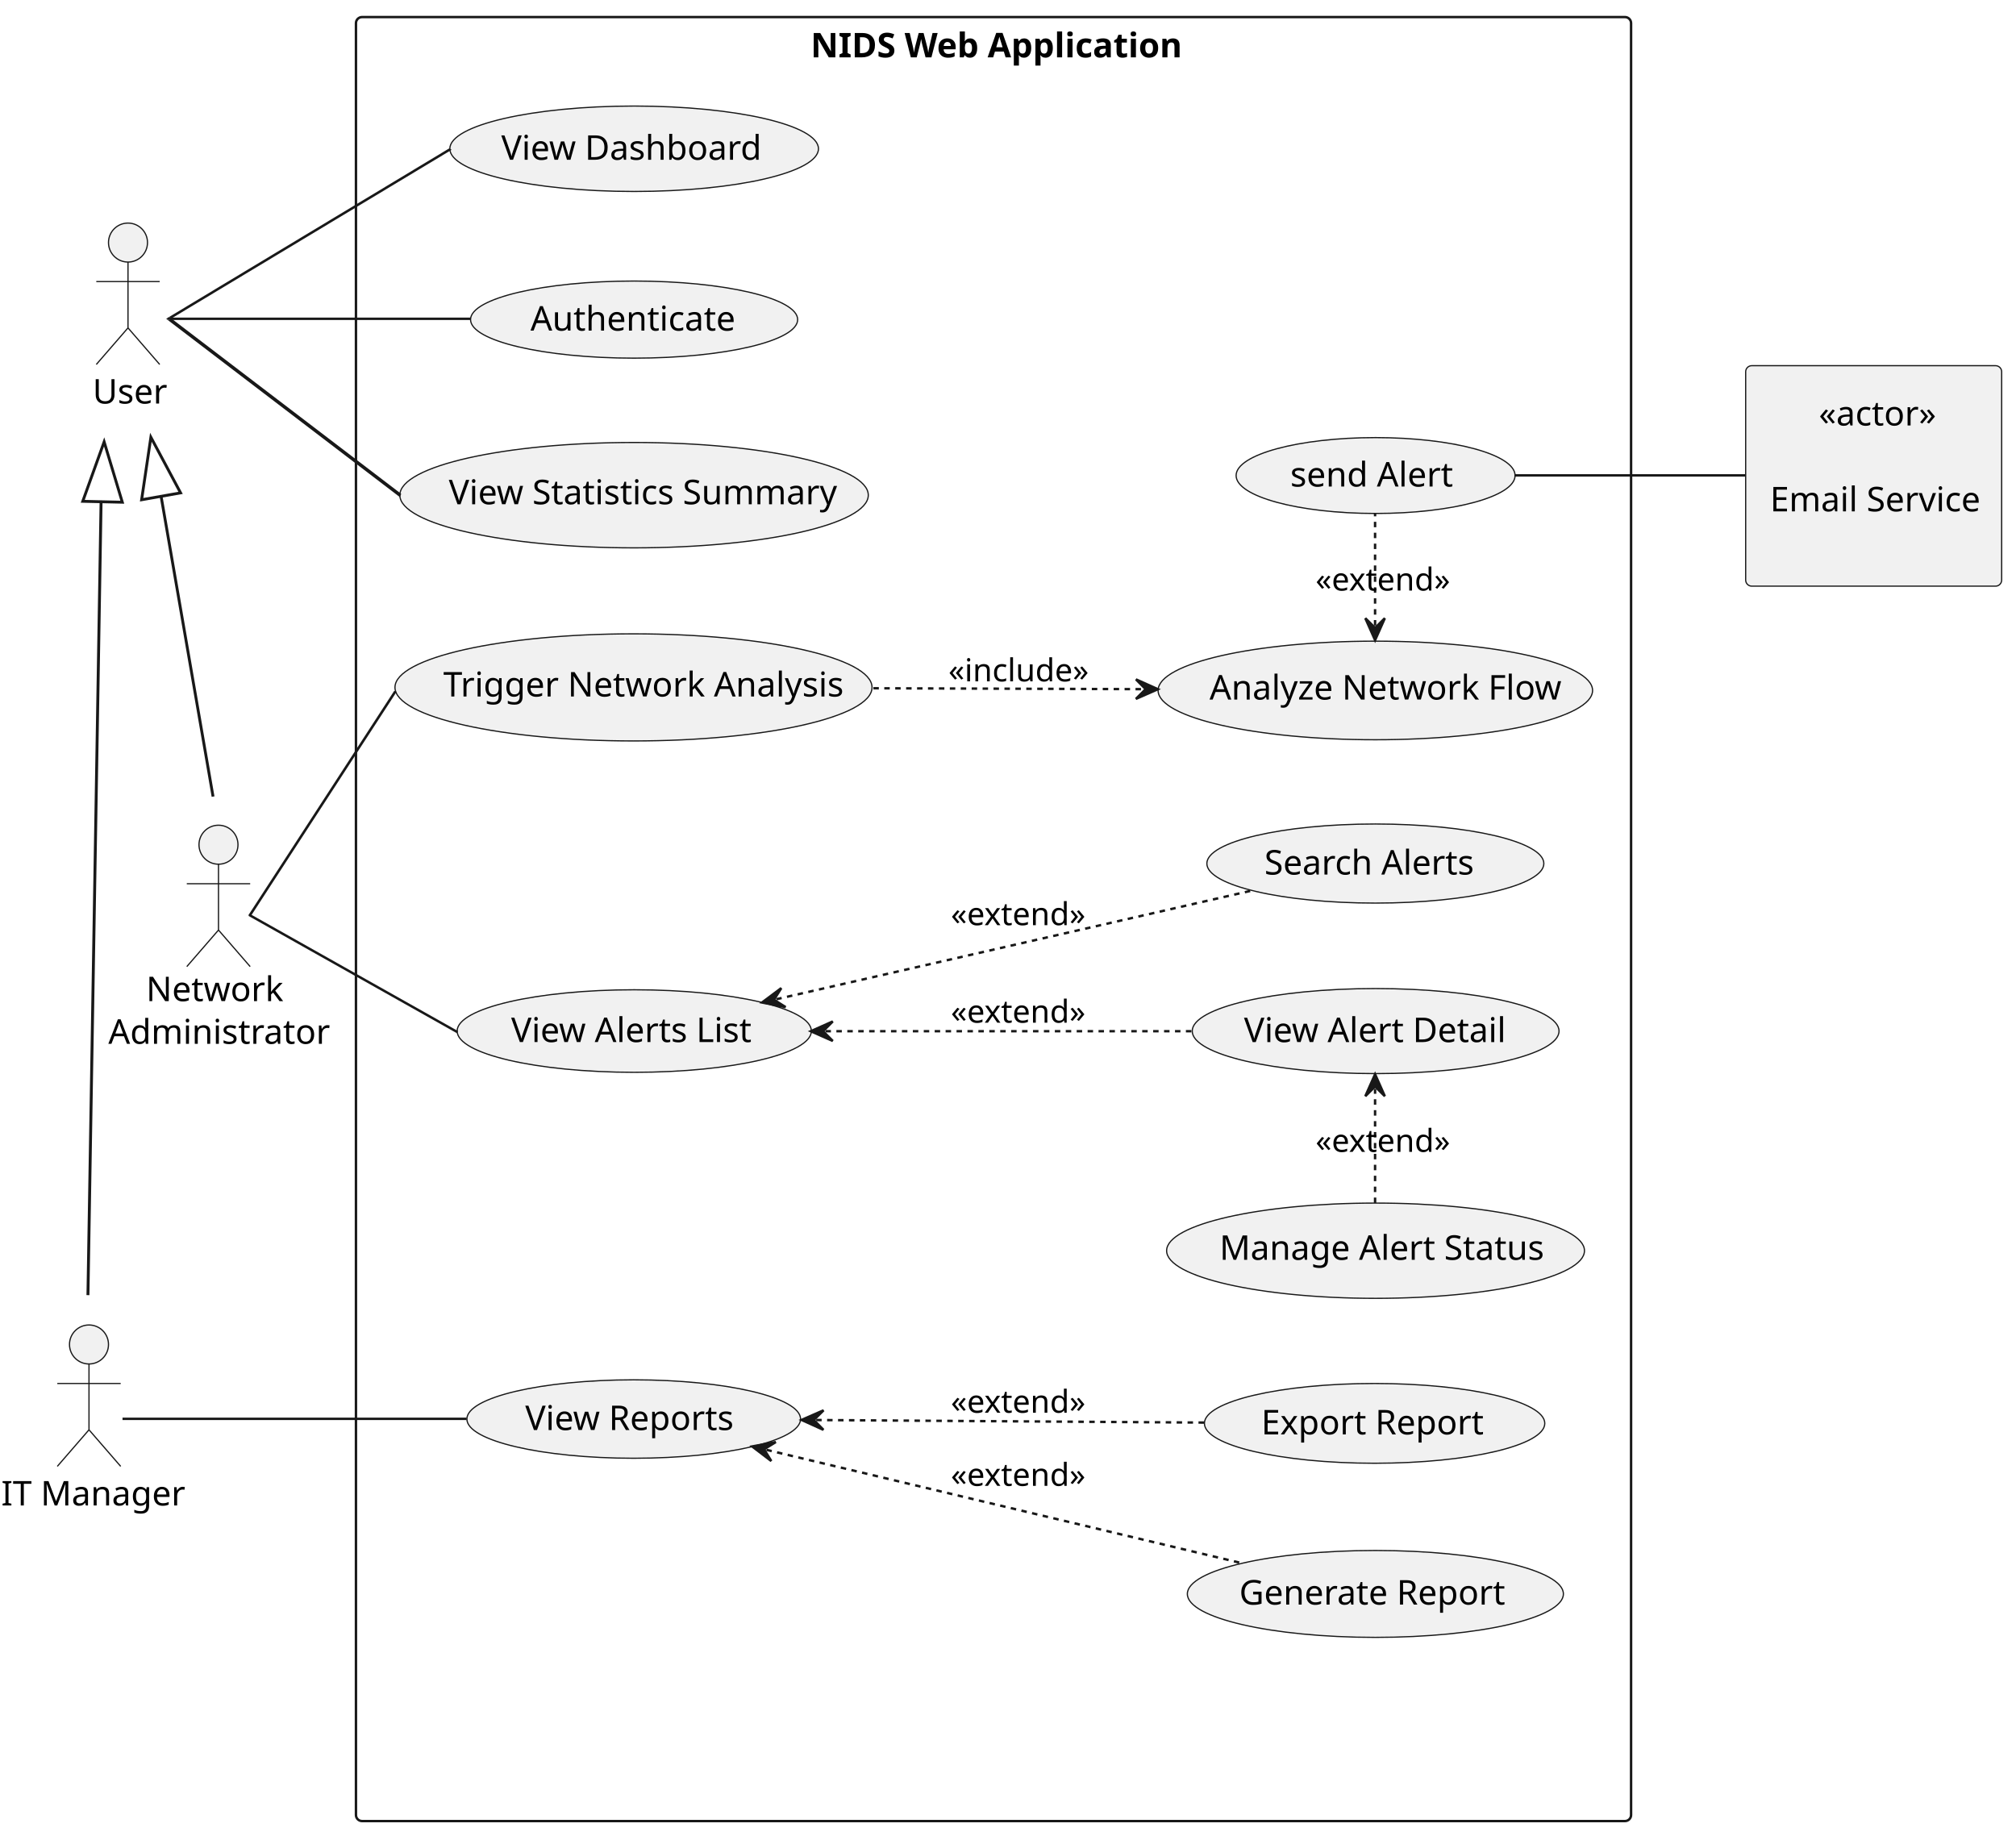
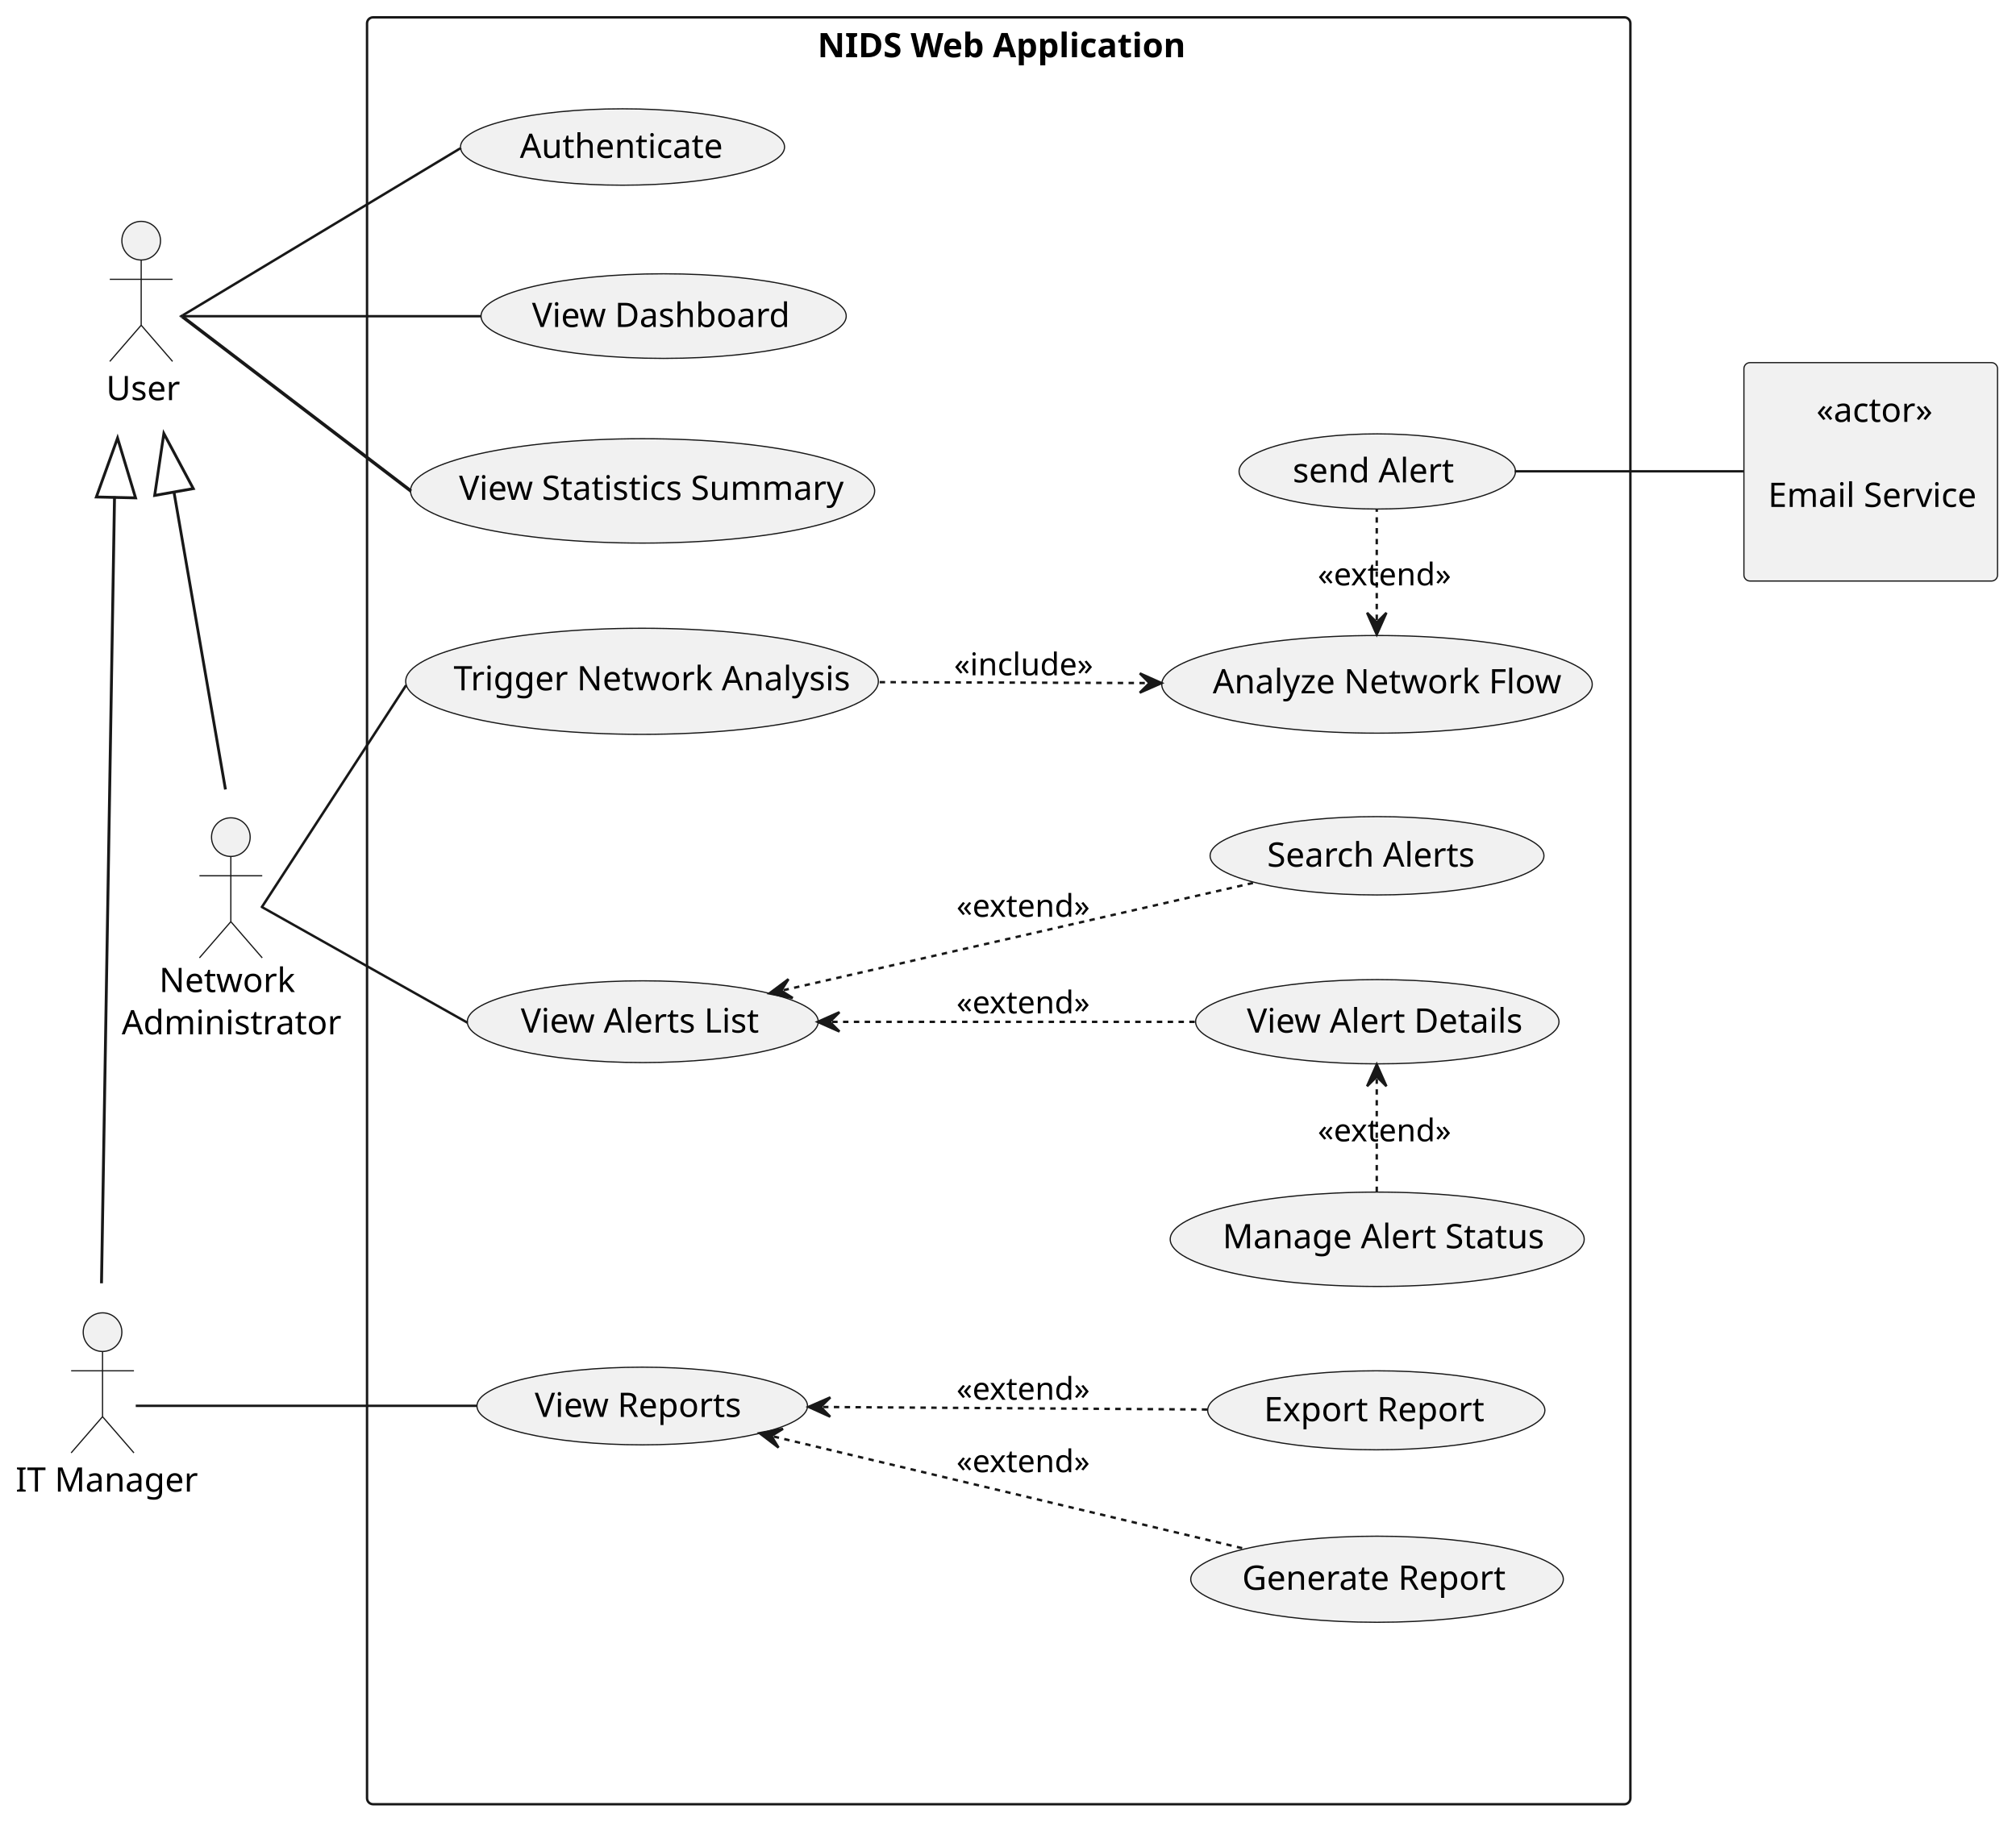
- <svg xmlns="http://www.w3.org/2000/svg" contentStyleType="text/css" height="2353.125px" preserveAspectRatio="none" style="width:2584px;height:2353px;background:#FFFFFF;" version="1.1" viewBox="0 0 2584 2353" width="2584.375px" zoomAndPan="magnify" id="svg33">
+ <svg xmlns="http://www.w3.org/2000/svg" contentStyleType="text/css" height="2985.117" preserveAspectRatio="none" version="1.1" viewBox="0 0 3302.432 2984.958" width="3302.911" zoomAndPan="magnify" id="svg33">
  <defs id="defs1" />
-   <g id="g33">
-     <g id="cluster_NIDS Web Application">
-       <rect fill="none" height="2312.5" rx="7.812" ry="7.812" style="stroke:#181818;stroke-width:3.125;" width="1634.375" x="456.25" y="21.875" id="rect1" />
-       <text fill="#000000" font-family="sans-serif" font-size="43.75" font-weight="bold" lengthAdjust="spacing" textLength="468.75" x="1039.062" y="73.541" id="text1">NIDS Web Application</text>
+   <g id="g33" transform="translate(365.7648,314.3542)">
+     <g id="cluster_NIDS Web Application" transform="matrix(1.266231,0,0,1.266231,-342.2271,-313.6535)">
+       <rect fill="none" height="2312.5" rx="7.812" ry="7.812" style="stroke:#181818;stroke-width:3.125" width="1634.375" x="456.25" y="21.875" id="rect1" />
+       <text fill="#000000" font-family="sans-serif" font-size="43.75px" font-weight="bold" lengthAdjust="spacing" textLength="468.75" x="1039.062" y="73.541" id="text1">NIDS Web Application</text>
    </g>
-     <g id="elem_UC_NET">
-       <ellipse cx="811.991" cy="881.148" fill="#F1F1F1" rx="305.741" ry="68.648" style="stroke:#181818;stroke-width:1.562;" id="ellipse1" />
-       <text fill="#000000" font-family="sans-serif" font-size="43.75" lengthAdjust="spacing" textLength="487.5" x="568.241" y="892.8" id="text2">Trigger Network Analysis</text>
+     <g id="elem_UC_NET" transform="matrix(1.266231,0,0,1.266231,-342.2271,-313.6535)">
+       <ellipse cx="811.991" cy="881.148" fill="#f1f1f1" rx="305.741" ry="68.648" style="stroke:#181818;stroke-width:1.562" id="ellipse1" />
+       <text fill="#000000" font-family="sans-serif" font-size="43.75px" lengthAdjust="spacing" textLength="487.5" x="568.241" y="892.8" id="text2">Trigger Network Analysis</text>
    </g>
-     <g id="elem_UC_NET_FLOW">
-       <ellipse cx="1762.828" cy="885.066" fill="#F1F1F1" rx="278.453" ry="63.191" style="stroke:#181818;stroke-width:1.562;" id="ellipse2" />
-       <text fill="#000000" font-family="sans-serif" font-size="43.75" lengthAdjust="spacing" textLength="425" x="1550.328" y="896.717" id="text3">Analyze Network Flow</text>
+     <g id="elem_UC_NET_FLOW" transform="matrix(1.266231,0,0,1.266231,-342.2271,-313.6535)">
+       <ellipse cx="1762.828" cy="885.066" fill="#f1f1f1" rx="278.453" ry="63.191" style="stroke:#181818;stroke-width:1.562" id="ellipse2" />
+       <text fill="#000000" font-family="sans-serif" font-size="43.75px" lengthAdjust="spacing" textLength="425" x="1550.328" y="896.717" id="text3">Analyze Network Flow</text>
    </g>
-     <g id="elem_UC_ALERT">
-       <ellipse cx="1763.166" cy="609.567" fill="#F1F1F1" rx="178.791" ry="48.629" style="stroke:#181818;stroke-width:1.562;" id="ellipse3" />
-       <text fill="#000000" font-family="sans-serif" font-size="43.75" lengthAdjust="spacing" textLength="200" x="1653.791" y="623.681" id="text4">send Alert</text>
+     <g id="elem_UC_ALERT" transform="matrix(1.266231,0,0,1.266231,-342.2271,-313.6535)">
+       <ellipse cx="1763.166" cy="609.567" fill="#f1f1f1" rx="178.791" ry="48.629" style="stroke:#181818;stroke-width:1.562" id="ellipse3" />
+       <text fill="#000000" font-family="sans-serif" font-size="43.75px" lengthAdjust="spacing" textLength="200" x="1653.791" y="623.681" id="text4">send Alert</text>
    </g>
-     <g id="elem_UC_AUTH" transform="translate(0,3.999788)">
+     <g id="elem_UC_AUTH" transform="matrix(1.266231,0,0,1.266231,-375.1443,-587.1446)">
      <ellipse cx="812.763" cy="405.678" fill="#f1f1f1" rx="209.638" ry="49.428" style="stroke:#181818;stroke-width:1.562" id="ellipse4" />
      <text fill="#000000" font-family="sans-serif" font-size="43.75px" lengthAdjust="spacing" textLength="246.875" x="679.951" y="419.792" id="text5">Authenticate</text>
    </g>
-     <g id="elem_UC_VIEW_DASH">
-       <ellipse cx="812.813" cy="190.688" fill="#F1F1F1" rx="236.25" ry="54.75" style="stroke:#181818;stroke-width:1.562;" id="ellipse5" />
-       <text fill="#000000" font-family="sans-serif" font-size="43.75" lengthAdjust="spacing" textLength="321.875" x="642.5" y="204.802" id="text6">View Dashboard</text>
+     <g id="elem_UC_VIEW_STATS" transform="matrix(1.266231,0,0,1.266231,-342.2271,-313.6535)">
+       <ellipse cx="812.719" cy="634.731" fill="#f1f1f1" rx="300.219" ry="67.544" style="stroke:#181818;stroke-width:1.562" id="ellipse6" />
+       <text fill="#000000" font-family="sans-serif" font-size="43.75px" lengthAdjust="spacing" textLength="475" x="575.219" y="646.383" id="text7">View Statistics Summary</text>
    </g>
-     <g id="elem_UC_VIEW_STATS">
-       <ellipse cx="812.719" cy="634.731" fill="#F1F1F1" rx="300.219" ry="67.544" style="stroke:#181818;stroke-width:1.562;" id="ellipse6" />
-       <text fill="#000000" font-family="sans-serif" font-size="43.75" lengthAdjust="spacing" textLength="475" x="575.219" y="646.383" id="text7">View Statistics Summary</text>
+     <g id="elem_UC_ALERT_LIST" transform="matrix(1.266231,0,0,1.266231,-342.2271,-313.6535)">
+       <ellipse cx="812.961" cy="1321.655" fill="#f1f1f1" rx="227.024" ry="52.905" style="stroke:#181818;stroke-width:1.562" id="ellipse7" />
+       <text fill="#000000" font-family="sans-serif" font-size="43.75px" lengthAdjust="spacing" textLength="296.875" x="655.149" y="1335.769" id="text8">View Alerts List</text>
    </g>
-     <g id="elem_UC_ALERT_LIST">
-       <ellipse cx="812.961" cy="1321.655" fill="#F1F1F1" rx="227.024" ry="52.905" style="stroke:#181818;stroke-width:1.562;" id="ellipse7" />
-       <text fill="#000000" font-family="sans-serif" font-size="43.75" lengthAdjust="spacing" textLength="296.875" x="655.149" y="1335.769" id="text8">View Alerts List</text>
+     <g id="elem_UC_ALERT_DETAIL" transform="matrix(1.266231,0,0,1.266231,-342.2271,-313.6535)">
+       <ellipse cx="1763.205" cy="1321.704" fill="#f1f1f1" rx="235.08" ry="54.516" style="stroke:#181818;stroke-width:1.562" id="ellipse8" />
+       <text fill="#000000" font-family="sans-serif" font-size="43.75px" lengthAdjust="spacing" textLength="318.75" x="1594.455" y="1335.818" id="text9">View Alert Details</text>
    </g>
-     <g id="elem_UC_ALERT_DETAIL">
-       <ellipse cx="1763.205" cy="1321.704" fill="#F1F1F1" rx="235.08" ry="54.516" style="stroke:#181818;stroke-width:1.562;" id="ellipse8" />
-       <text fill="#000000" font-family="sans-serif" font-size="43.75" lengthAdjust="spacing" textLength="318.75" x="1594.455" y="1335.818" id="text9">View Alert Detail</text>
+     <g id="elem_UC_ALERT_SEARCH" transform="matrix(1.266231,0,0,1.266231,-342.2271,-313.6535)">
+       <ellipse cx="1762.85" cy="1106.945" fill="#f1f1f1" rx="215.975" ry="50.695" style="stroke:#181818;stroke-width:1.562" id="ellipse9" />
+       <text fill="#000000" font-family="sans-serif" font-size="43.75px" lengthAdjust="spacing" textLength="265.625" x="1620.662" y="1121.059" id="text10">Search Alerts</text>
    </g>
-     <g id="elem_UC_ALERT_SEARCH">
-       <ellipse cx="1762.85" cy="1106.945" fill="#F1F1F1" rx="215.975" ry="50.695" style="stroke:#181818;stroke-width:1.562;" id="ellipse9" />
-       <text fill="#000000" font-family="sans-serif" font-size="43.75" lengthAdjust="spacing" textLength="265.625" x="1620.662" y="1121.059" id="text10">Search Alerts</text>
+     <g id="elem_UC_ALERT_STATUS" transform="matrix(1.266231,0,0,1.266231,-342.2271,-313.6535)">
+       <ellipse cx="1763.102" cy="1603.245" fill="#f1f1f1" rx="267.789" ry="61.058" style="stroke:#181818;stroke-width:1.562" id="ellipse10" />
+       <text fill="#000000" font-family="sans-serif" font-size="43.75px" lengthAdjust="spacing" textLength="400" x="1563.102" y="1614.897" id="text11">Manage Alert Status</text>
    </g>
-     <g id="elem_UC_ALERT_STATUS">
-       <ellipse cx="1763.102" cy="1603.245" fill="#F1F1F1" rx="267.789" ry="61.058" style="stroke:#181818;stroke-width:1.562;" id="ellipse10" />
-       <text fill="#000000" font-family="sans-serif" font-size="43.75" lengthAdjust="spacing" textLength="400" x="1563.102" y="1614.897" id="text11">Manage Alert Status</text>
+     <g id="elem_UC_VIEW_REPORTS" transform="matrix(1.266231,0,0,1.266231,-342.2271,-313.6535)">
+       <ellipse cx="812.274" cy="1819.017" fill="#f1f1f1" rx="213.837" ry="50.267" style="stroke:#181818;stroke-width:1.562" id="ellipse11" />
+       <text fill="#000000" font-family="sans-serif" font-size="43.75px" lengthAdjust="spacing" textLength="259.375" x="673.211" y="1833.132" id="text12">View Reports</text>
    </g>
-     <g id="elem_UC_VIEW_REPORTS">
-       <ellipse cx="812.274" cy="1819.017" fill="#F1F1F1" rx="213.837" ry="50.267" style="stroke:#181818;stroke-width:1.562;" id="ellipse11" />
-       <text fill="#000000" font-family="sans-serif" font-size="43.75" lengthAdjust="spacing" textLength="259.375" x="673.212" y="1833.132" id="text12">View Reports</text>
+     <g id="elem_UC_EXPORT_REPORT" transform="matrix(1.266231,0,0,1.266231,-342.2271,-313.6535)">
+       <ellipse cx="1761.888" cy="1824.565" fill="#f1f1f1" rx="218.138" ry="51.127" style="stroke:#181818;stroke-width:1.562" id="ellipse12" />
+       <text fill="#000000" font-family="sans-serif" font-size="43.75px" lengthAdjust="spacing" textLength="271.875" x="1616.575" y="1838.679" id="text13">Export Report</text>
    </g>
-     <g id="elem_UC_EXPORT_REPORT">
-       <ellipse cx="1761.888" cy="1824.565" fill="#F1F1F1" rx="218.138" ry="51.127" style="stroke:#181818;stroke-width:1.562;" id="ellipse12" />
-       <text fill="#000000" font-family="sans-serif" font-size="43.75" lengthAdjust="spacing" textLength="271.875" x="1616.575" y="1838.679" id="text13">Export Report</text>
+     <g id="elem_UC_GEN_REPORT" transform="matrix(1.266231,0,0,1.266231,-342.2271,-313.6535)">
+       <ellipse cx="1762.876" cy="2043.2" fill="#f1f1f1" rx="241.001" ry="55.7" style="stroke:#181818;stroke-width:1.562" id="ellipse13" />
+       <text fill="#000000" font-family="sans-serif" font-size="43.75px" lengthAdjust="spacing" textLength="334.375" x="1588.37" y="2056.83" id="text14">Generate Report</text>
    </g>
-     <g id="elem_UC_GEN_REPORT">
-       <ellipse cx="1762.876" cy="2043.2" fill="#F1F1F1" rx="241.001" ry="55.7" style="stroke:#181818;stroke-width:1.562;" id="ellipse13" />
-       <text fill="#000000" font-family="sans-serif" font-size="43.75" lengthAdjust="spacing" textLength="334.375" x="1588.37" y="2056.83" id="text14">Generate Report</text>
+     <g id="elem_User" transform="matrix(1.266231,0,0,1.266231,-342.2271,-313.6535)">
+       <circle cx="164.062" cy="310.938" fill="#f1f1f1" style="stroke:#181818;stroke-width:1.562" id="ellipse19" r="25" />
+       <path d="m 164.062,335.938 v 84.375 m -40.625,-59.375 h 81.25 m -40.625,59.375 -40.625,46.875 m 40.625,-46.875 40.625,46.875" fill="none" style="stroke:#181818;stroke-width:1.562" id="path19" />
+       <text fill="#000000" font-family="sans-serif" font-size="43.75px" lengthAdjust="spacing" textLength="90.625" x="118.75" y="517.291" id="text20">User</text>
    </g>
-     <g id="elem_User">
-       <ellipse cx="164.062" cy="310.938" fill="#F1F1F1" style="stroke:#181818;stroke-width:1.562;" id="ellipse19" ry="25" rx="25" />
-       <path d="M164.062,335.938 L164.062,420.312 M123.438,360.938 L204.688,360.938 M164.062,420.312 L123.438,467.188 M164.062,420.312 L204.688,467.188 " fill="none" style="stroke:#181818;stroke-width:1.562;" id="path19" />
-       <text fill="#000000" font-family="sans-serif" font-size="43.75" lengthAdjust="spacing" textLength="90.625" x="118.75" y="517.291" id="text20">User</text>
-     </g>
-     <g id="elem_Admin" transform="translate(115.9832)">
+     <g id="elem_Admin" transform="matrix(1.266231,0,0,1.266231,-195.3656,-313.6535)">
      <circle cx="164.062" cy="1082.812" fill="#f1f1f1" style="stroke:#181818;stroke-width:1.562" id="ellipse20" r="25" />
      <path d="m 164.062,1107.812 v 84.375 m -40.625,-59.375 h 81.25 m -40.625,59.375 -40.625,46.875 m 40.625,-46.875 40.625,46.875" fill="none" style="stroke:#181818;stroke-width:1.562" id="path20" />
    </g>
-     <g id="elem_ITMgr" transform="translate(-49.99275)">
+     <g id="elem_ITMgr" transform="matrix(1.266231,0,0,1.266231,-405.5295,-313.6535)">
      <circle cx="164.062" cy="1723.438" fill="#f1f1f1" style="stroke:#181818;stroke-width:1.562" id="ellipse21" r="25" />
      <path d="m 164.062,1748.438 v 84.375 m -40.625,-59.375 h 81.25 m -40.625,59.375 -40.625,46.875 m 40.625,-46.875 40.625,46.875" fill="none" style="stroke:#181818;stroke-width:1.562" id="path21" />
      <text fill="#000000" font-family="sans-serif" font-size="43.75px" lengthAdjust="spacing" textLength="225" x="51.562" y="1929.791" id="text22">IT Manager</text>
    </g>
-     <g id="elem_DE">
-       <rect fill="#F1F1F1" height="282.617" rx="7.812" ry="7.812" style="stroke:#181818;stroke-width:1.562;" width="328.125" x="2237.5" y="468.75" id="rect22" />
-       <text fill="#000000" font-family="sans-serif" font-size="43.75" lengthAdjust="spacing" textLength="150" x="2331.25" y="545.416" id="text23">«actor»</text>
-       <text fill="#000000" font-family="sans-serif" font-size="43.75" lengthAdjust="spacing" textLength="12.5" x="2268.75" y="600.446" id="text24"> </text>
-       <text fill="#000000" font-family="sans-serif" font-size="43.75" lengthAdjust="spacing" textLength="265.625" x="2268.75" y="655.475" id="text25">Email Service</text>
-       <text fill="#000000" font-family="sans-serif" font-size="43.75" lengthAdjust="spacing" textLength="12.5" x="2268.75" y="710.504" id="text26"> </text>
+     <g id="elem_DE" transform="matrix(1.266231,0,0,1.266231,-342.2271,-313.6535)">
+       <rect fill="#f1f1f1" height="282.617" rx="7.812" ry="7.812" style="stroke:#181818;stroke-width:1.562" width="328.125" x="2237.5" y="468.75" id="rect22" />
+       <text fill="#000000" font-family="sans-serif" font-size="43.75px" lengthAdjust="spacing" textLength="150" x="2331.25" y="545.416" id="text23">«actor»</text>
+       <text fill="#000000" font-family="sans-serif" font-size="43.75px" lengthAdjust="spacing" textLength="12.5" x="2268.75" y="600.446" id="text24"> </text>
+       <text fill="#000000" font-family="sans-serif" font-size="43.75px" lengthAdjust="spacing" textLength="265.625" x="2268.75" y="655.475" id="text25">Email Service</text>
+       <text fill="#000000" font-family="sans-serif" font-size="43.75px" lengthAdjust="spacing" textLength="12.5" x="2268.75" y="710.504" id="text26"> </text>
    </g>
-     <g id="link_ITMgr_UC_VIEW_REPORTS" transform="matrix(1.376274,0,0,1,-225.0237,0)" style="stroke-width:3.125;stroke-dasharray:none">
+     <g id="link_ITMgr_UC_VIEW_REPORTS" transform="matrix(1.742681,0,0,1.266231,-627.1591,-313.6535)" style="stroke-width:3.125;stroke-dasharray:none">
      <path d="m 277.594,1818.75 c 87.844,0 213.406,0 320.438,0" fill="none" id="ITMgr-UC_VIEW_REPORTS" style="stroke:#181818;stroke-width:3.125;stroke-dasharray:none" />
    </g>
-     <g id="link_ITMgr_UC_VIEW_REPORTS-4" transform="matrix(0.8334086,0.4691615,-0.3347153,0.6166163,696.6356,-79.01936)" style="stroke-width:4.475;stroke-dasharray:none">
+     <g id="link_ITMgr_UC_VIEW_REPORTS-4" transform="matrix(1.055288,0.5940668,-0.4238269,0.7807787,539.8746,-413.7103)" style="stroke-width:4.475;stroke-dasharray:none">
      <path d="m 277.594,1818.75 c 87.844,0 213.406,0 320.438,0" fill="none" id="ITMgr-UC_VIEW_REPORTS-8" style="stroke:#181818;stroke-width:4.475;stroke-dasharray:none" />
    </g>
-     <g id="link_ITMgr_UC_VIEW_REPORTS-4-4" transform="matrix(0.5831279,-0.8971745,0.7664017,0.360325,-1235.818,767.4023)" style="stroke-width:3.869;stroke-dasharray:none">
+     <g id="link_ITMgr_UC_VIEW_REPORTS-4-4" transform="matrix(0.7383746,-1.13603,0.9704417,0.4562548,-1907.058,658.0551)" style="stroke-width:3.869;stroke-dasharray:none">
      <path d="m 277.594,1818.75 c 87.844,0 213.406,0 320.438,0" fill="none" id="ITMgr-UC_VIEW_REPORTS-8-5" style="stroke:#181818;stroke-width:3.869;stroke-dasharray:none" />
    </g>
-     <g id="link_UC_ALERT_DE">
-       <path d="M1941.062,609.375 C2033.594,609.375 2146.375,609.375 2236.781,609.375 " fill="none" id="UC_ALERT-DE" style="stroke:#181818;stroke-width:3.125;" />
+     <g id="link_UC_ALERT_DE" transform="matrix(1.266231,0,0,1.266231,-342.2271,-313.6535)">
+       <path d="m 1941.062,609.375 c 92.531,0 205.312,0 295.719,0" fill="none" id="UC_ALERT-DE" style="stroke:#181818;stroke-width:3.125" />
    </g>
-     <g id="link_UC_NET_UC_NET_FLOW">
-       <path d="M1119.438,882.25 C1236.625,882.656 1351,883.032 1465.344,883.407 " fill="none" id="UC_NET-to-UC_NET_FLOW" style="stroke:#181818;stroke-width:3.125;stroke-dasharray:7.0,7.0;" />
-       <polygon fill="#181818" points="1484.094,883.469,1456.01,870.877,1468.469,883.418,1455.928,895.876,1484.094,883.469" style="stroke:#181818;stroke-width:3.125;" id="polygon26" />
-       <text fill="#000000" font-family="sans-serif" font-size="40.625" lengthAdjust="spacing" textLength="171.875" x="1215.625" y="873.422" id="text27">«include»</text>
+     <g id="link_UC_NET_UC_NET_FLOW" transform="matrix(1.266231,0,0,1.266231,-342.2271,-313.6535)">
+       <path d="m 1119.438,882.25 c 117.188,0.406 231.563,0.782 345.906,1.157" fill="none" id="UC_NET-to-UC_NET_FLOW" style="stroke:#181818;stroke-width:3.125;stroke-dasharray:7, 7" />
+       <polygon fill="#181818" points="1484.094,883.469 1456.01,870.877 1468.469,883.418 1455.928,895.876 " style="stroke:#181818;stroke-width:3.125" id="polygon26" />
+       <text fill="#000000" font-family="sans-serif" font-size="40.625px" lengthAdjust="spacing" textLength="171.875" x="1215.625" y="873.422" id="text27">«include»</text>
    </g>
-     <g id="link_UC_NET_FLOW_UC_ALERT">
-       <path d="M1762.5,801.844 C1762.5,752.344 1762.5,703.5 1762.5,658.219 " fill="none" id="UC_NET_FLOW-backto-UC_ALERT" style="stroke:#181818;stroke-width:3.125;stroke-dasharray:7.0,7.0;" />
-       <polygon fill="#181818" points="1762.5,820.594,1775,792.469,1762.5,804.969,1750,792.469,1762.5,820.594" style="stroke:#181818;stroke-width:3.125;" id="polygon27" />
+     <g id="link_UC_NET_FLOW_UC_ALERT" transform="matrix(1.266231,0,0,1.266231,-342.2271,-313.6535)">
+       <path d="m 1762.5,801.844 c 0,-49.5 0,-98.344 0,-143.625" fill="none" id="UC_NET_FLOW-backto-UC_ALERT" style="stroke:#181818;stroke-width:3.125;stroke-dasharray:7, 7" />
+       <polygon fill="#181818" points="1762.5,820.594 1775,792.469 1762.5,804.969 1750,792.469 " style="stroke:#181818;stroke-width:3.125" id="polygon27" />
      <text fill="#000000" font-family="sans-serif" font-size="40.625px" lengthAdjust="spacing" textLength="165.625" x="1642.188" y="757.016" id="text28" transform="translate(43.99362)">«extend»</text>
    </g>
-     <g id="link_UC_ALERT_LIST_UC_ALERT_SEARCH">
-       <path d="M995.06,1280.885 C1171.435,1240.572 1433.75,1180.656 1606.688,1141.125 " fill="none" id="UC_ALERT_LIST-backto-UC_ALERT_SEARCH" style="stroke:#181818;stroke-width:3.125;stroke-dasharray:7.0,7.0;" />
-       <polygon fill="#181818" points="976.781,1285.062,1006.984,1290.982,992.013,1281.581,1001.414,1266.61,976.781,1285.062" style="stroke:#181818;stroke-width:3.125;" id="polygon28" />
-       <text fill="#000000" font-family="sans-serif" font-size="40.625" lengthAdjust="spacing" textLength="165.625" x="1218.75" y="1185.922" id="text29">«extend»</text>
+     <g id="link_UC_ALERT_LIST_UC_ALERT_SEARCH" transform="matrix(1.266231,0,0,1.266231,-342.2271,-313.6535)">
+       <path d="m 995.06,1280.885 c 176.375,-40.312 438.69,-100.228 611.628,-139.76" fill="none" id="UC_ALERT_LIST-backto-UC_ALERT_SEARCH" style="stroke:#181818;stroke-width:3.125;stroke-dasharray:7, 7" />
+       <polygon fill="#181818" points="976.781,1285.062 1006.984,1290.982 992.013,1281.581 1001.414,1266.61 " style="stroke:#181818;stroke-width:3.125" id="polygon28" />
+       <text fill="#000000" font-family="sans-serif" font-size="40.625px" lengthAdjust="spacing" textLength="165.625" x="1218.75" y="1185.922" id="text29">«extend»</text>
    </g>
-     <g id="link_UC_ALERT_LIST_UC_ALERT_DETAIL">
-       <path d="M1058.031,1321.875 C1205.188,1321.875 1378.656,1321.875 1527.469,1321.875 " fill="none" id="UC_ALERT_LIST-backto-UC_ALERT_DETAIL" style="stroke:#181818;stroke-width:3.125;stroke-dasharray:7.0,7.0;" />
-       <polygon fill="#181818" points="1039.281,1321.875,1067.406,1334.375,1054.906,1321.875,1067.406,1309.375,1039.281,1321.875" style="stroke:#181818;stroke-width:3.125;" id="polygon29" />
-       <text fill="#000000" font-family="sans-serif" font-size="40.625" lengthAdjust="spacing" textLength="165.625" x="1218.75" y="1310.922" id="text30">«extend»</text>
+     <g id="link_UC_ALERT_LIST_UC_ALERT_DETAIL" transform="matrix(1.266231,0,0,1.266231,-342.2271,-313.6535)">
+       <path d="m 1058.031,1321.875 c 147.156,0 320.625,0 469.438,0" fill="none" id="UC_ALERT_LIST-backto-UC_ALERT_DETAIL" style="stroke:#181818;stroke-width:3.125;stroke-dasharray:7, 7" />
+       <polygon fill="#181818" points="1039.281,1321.875 1067.406,1334.375 1054.906,1321.875 1067.406,1309.375 " style="stroke:#181818;stroke-width:3.125" id="polygon29" />
+       <text fill="#000000" font-family="sans-serif" font-size="40.625px" lengthAdjust="spacing" textLength="165.625" x="1218.75" y="1310.922" id="text30">«extend»</text>
    </g>
-     <g id="link_UC_ALERT_STATUS_UC_ALERT_DETAIL">
-       <path d="M1762.5,1542.094 C1762.5,1492.969 1762.5,1443.312 1762.5,1395.812 " fill="none" id="UC_ALERT_STATUS-to-UC_ALERT_DETAIL" style="stroke:#181818;stroke-width:3.125;stroke-dasharray:7.0,7.0;" />
-       <polygon fill="#181818" points="1762.5,1377.062,1750,1405.188,1762.5,1392.688,1775,1405.188,1762.5,1377.062" style="stroke:#181818;stroke-width:3.125;" id="polygon30" />
+     <g id="link_UC_ALERT_STATUS_UC_ALERT_DETAIL" transform="matrix(1.266231,0,0,1.266231,-342.2271,-313.6535)">
+       <path d="m 1762.5,1542.094 c 0,-49.125 0,-98.781 0,-146.281" fill="none" id="UC_ALERT_STATUS-to-UC_ALERT_DETAIL" style="stroke:#181818;stroke-width:3.125;stroke-dasharray:7, 7" />
+       <polygon fill="#181818" points="1762.5,1377.062 1750,1405.188 1762.5,1392.688 1775,1405.188 " style="stroke:#181818;stroke-width:3.125" id="polygon30" />
      <text fill="#000000" font-family="sans-serif" font-size="40.625px" lengthAdjust="spacing" textLength="165.625" x="1642.188" y="1476.547" id="text31" transform="translate(43.99362)">«extend»</text>
    </g>
-     <g id="link_UC_VIEW_REPORTS_UC_EXPORT_REPORT">
-       <path d="M1046.156,1820.278 C1199.968,1821.278 1388.625,1822.531 1543.375,1823.562 " fill="none" id="UC_VIEW_REPORTS-backto-UC_EXPORT_REPORT" style="stroke:#181818;stroke-width:3.125;stroke-dasharray:7.0,7.0;" />
-       <polygon fill="#181818" points="1027.406,1820.156,1055.449,1832.839,1043.031,1820.258,1055.612,1807.839,1027.406,1820.156" style="stroke:#181818;stroke-width:3.125;" id="polygon31" />
-       <text fill="#000000" font-family="sans-serif" font-size="40.625" lengthAdjust="spacing" textLength="165.625" x="1218.75" y="1810.922" id="text32">«extend»</text>
+     <g id="link_UC_VIEW_REPORTS_UC_EXPORT_REPORT" transform="matrix(1.266231,0,0,1.266231,-342.2271,-313.6535)">
+       <path d="m 1046.156,1820.278 c 153.812,1 342.469,2.253 497.219,3.284" fill="none" id="UC_VIEW_REPORTS-backto-UC_EXPORT_REPORT" style="stroke:#181818;stroke-width:3.125;stroke-dasharray:7, 7" />
+       <polygon fill="#181818" points="1027.406,1820.156 1055.449,1832.839 1043.031,1820.258 1055.612,1807.839 " style="stroke:#181818;stroke-width:3.125" id="polygon31" />
+       <text fill="#000000" font-family="sans-serif" font-size="40.625px" lengthAdjust="spacing" textLength="165.625" x="1218.75" y="1810.922" id="text32">«extend»</text>
    </g>
-     <g id="link_UC_VIEW_REPORTS_UC_GEN_REPORT">
-       <path d="M982.364,1858.505 C1152.895,1899.161 1413.719,1961.344 1591.844,2003.812 " fill="none" id="UC_VIEW_REPORTS-backto-UC_GEN_REPORT" style="stroke:#181818;stroke-width:3.125;stroke-dasharray:7.0,7.0;" />
-       <polygon fill="#181818" points="964.125,1854.156,988.584,1872.838,979.324,1857.78,994.382,1848.52,964.125,1854.156" style="stroke:#181818;stroke-width:3.125;" id="polygon32" />
-       <text fill="#000000" font-family="sans-serif" font-size="40.625" lengthAdjust="spacing" textLength="165.625" x="1218.75" y="1904.672" id="text33">«extend»</text>
+     <g id="link_UC_VIEW_REPORTS_UC_GEN_REPORT" transform="matrix(1.266231,0,0,1.266231,-342.2271,-313.6535)">
+       <path d="m 982.364,1858.505 c 170.531,40.656 431.355,102.839 609.48,145.308" fill="none" id="UC_VIEW_REPORTS-backto-UC_GEN_REPORT" style="stroke:#181818;stroke-width:3.125;stroke-dasharray:7, 7" />
+       <polygon fill="#181818" points="964.125,1854.156 988.584,1872.838 979.324,1857.78 994.382,1848.52 " style="stroke:#181818;stroke-width:3.125" id="polygon32" />
+       <text fill="#000000" font-family="sans-serif" font-size="40.625px" lengthAdjust="spacing" textLength="165.625" x="1218.75" y="1904.672" id="text33">«extend»</text>
    </g>
-     <g id="g38" style="stroke-width:3.666;stroke-dasharray:none">
-       <path d="m 219.646,408.267 c -1.114,0.671 -2.226,1.339 -3.33,2.004 l -3.039,-1.842 -0.141,0.35 299.437,228.498 1.679,-4.197 z M 34.103,891.632 56.026,651.671" style="baseline-shift:baseline;display:inline;overflow:visible;opacity:1;fill:#181818;enable-background:accumulate;stop-color:#000000;stop-opacity:1;stroke-width:3.666;stroke-dasharray:none" id="path36" />
-       <path d="M 575.842,190.16 C 456.213,262.162 316.129,346.476 216.92,406.187 l 2.724,2.08 c 99.23,-59.724 239.51,-144.154 359.282,-216.242 z" style="baseline-shift:baseline;display:inline;overflow:visible;opacity:1;fill:#181818;enable-background:accumulate;stop-color:#000000;stop-opacity:1;stroke-width:3.666;stroke-dasharray:none" id="path38" />
-       <path d="m 213.278,408.429 3.039,1.842 c 1.104,-0.664 2.213,-1.333 3.328,-2.004 l -2.724,-2.08 c -1.211,0.729 -2.417,1.454 -3.617,2.176 z" style="baseline-shift:baseline;display:inline;overflow:visible;opacity:1;fill:#181818;enable-background:accumulate;stop-color:#000000;stop-opacity:1;stroke-width:3.666;stroke-dasharray:none" id="path37" />
+     <g id="g38" style="stroke-width:3.666;stroke-dasharray:none" transform="matrix(1.266231,0,0,1.266231,-342.2271,-313.6535)">
+       <path d="m 219.646,408.267 c -1.114,0.671 -2.226,1.339 -3.33,2.004 l -3.039,-1.842 -0.141,0.35 299.437,228.498 1.679,-4.197 z M 34.103,891.632 56.026,651.671" style="baseline-shift:baseline;display:inline;overflow:visible;opacity:1;fill:#181818;stroke-width:3.666;stroke-dasharray:none;enable-background:accumulate;stop-color:#000000;stop-opacity:1" id="path36" />
+       <path d="M 575.842,190.16 C 456.213,262.162 316.129,346.476 216.92,406.187 l 2.724,2.08 c 99.23,-59.724 239.51,-144.154 359.282,-216.242 z" style="baseline-shift:baseline;display:inline;overflow:visible;opacity:1;fill:#181818;stroke-width:3.666;stroke-dasharray:none;enable-background:accumulate;stop-color:#000000;stop-opacity:1" id="path38" />
+       <path d="m 213.278,408.429 3.039,1.842 c 1.104,-0.664 2.213,-1.333 3.328,-2.004 l -2.724,-2.08 c -1.211,0.729 -2.417,1.454 -3.617,2.176 z" style="baseline-shift:baseline;display:inline;overflow:visible;opacity:1;fill:#181818;stroke-width:3.666;stroke-dasharray:none;enable-background:accumulate;stop-color:#000000;stop-opacity:1" id="path37" />
    </g>
-     <g id="link_ITMgr_UC_VIEW_REPORTS-3" transform="matrix(1.204522,0,0,1,68.19772,-1370.211)" style="stroke-width:3.125;stroke-dasharray:none">
+     <g id="link_ITMgr_UC_VIEW_REPORTS-3" transform="matrix(1.525203,0,0,1.266231,-255.873,-2048.658)" style="stroke-width:3.125;stroke-dasharray:none">
      <path d="m 124.046,1778.861 c 87.844,0 213.406,0 320.438,0" fill="none" id="ITMgr-UC_VIEW_REPORTS-2" style="stroke:#181818;stroke-width:3.125;stroke-dasharray:none" />
    </g>
-     <g id="link_User_Admin" transform="matrix(1.332143,-0.2355169,0.2329335,1.346194,-266.1318,-247.9805)" style="stroke-width:2.696;stroke-dasharray:none">
+     <g id="link_User_Admin" transform="matrix(1.686801,-0.2982189,0.2949477,1.704593,-679.2114,-627.6541)" style="stroke-width:2.696;stroke-dasharray:none">
      <path d="m 232.812,697.531 c 0,114.062 0,171.875 0,285.937" fill="none" id="User-backto-Admin" style="stroke:#181818;stroke-width:2.696;stroke-dasharray:none" />
-       <polygon fill="none" points="232.812,641.281 214.062,697.531 251.562,697.531 " style="stroke:#181818;stroke-width:2.696;stroke-dasharray:none" id="polygon34" />
-       <polygon fill="none" points="214.062,697.531 251.562,697.531 232.812,641.281 " style="stroke:#181818;stroke-width:2.696;stroke-dasharray:none" id="polygon34-1" transform="matrix(0.9811446,0.1949474,-0.198793,0.9797188,87.49704,-35.7624)" />
+       <polygon fill="none" points="214.062,697.531 251.562,697.531 232.812,641.281 " style="stroke:#181818;stroke-width:2.696;stroke-dasharray:none" id="polygon34" />
+       <polygon fill="none" points="251.562,697.531 232.812,641.281 214.062,697.531 " style="stroke:#181818;stroke-width:2.696;stroke-dasharray:none" id="polygon34-1" transform="matrix(0.9811446,0.1949474,-0.198793,0.9797188,87.49704,-35.7624)" />
    </g>
-     <g id="link_User_Admin-2" transform="matrix(-1.26048,-0.02028052,-0.05266643,3.215126,457.9697,-1497.051)" style="stroke-width:2.963;stroke-dasharray:none;stroke:#181818;stroke-opacity:1">
+     <g id="link_User_Admin-2" transform="matrix(-1.596059,-0.02567982,-0.06668787,4.071093,237.6683,-2209.266)" style="stroke:#181818;stroke-width:2.963;stroke-dasharray:none;stroke-opacity:1">
      <path d="m 232.673,666.722 c 0.056,126.353 0.084,190.395 0.14,316.748" fill="none" id="User-backto-Admin-3" style="stroke:#181818;stroke-width:2.963;stroke-dasharray:none;stroke-opacity:1" />
    </g>
-     <text fill="#000000" font-family="sans-serif" font-size="43.75px" lengthAdjust="spacing" textLength="428.125" x="151.729" y="1217.291" id="text21-7" transform="matrix(1.000177,0,0,1,129.2256,66.0326)" style="text-align:center;writing-mode:lr-tb;text-anchor:middle">
+     <text fill="#000000" font-family="sans-serif" font-size="43.75px" lengthAdjust="spacing" textLength="428.125" x="151.729" y="1217.291" id="text21-7" transform="matrix(1.266455,0,0,1.266231,-178.5976,-230.041)" style="text-align:center;writing-mode:lr-tb;text-anchor:middle">
      <tspan id="tspan40" x="151.729" y="1217.291">Network</tspan>
      <tspan id="tspan41" x="151.729" y="1271.979">Administrator</tspan>
    </text>
+     <g id="elem_UC_VIEW_DASH" transform="matrix(1.266231,0,0,1.266231,-307.8726,-37.83697)">
+       <ellipse cx="812.813" cy="190.688" fill="#f1f1f1" rx="236.25" ry="54.75" style="stroke:#181818;stroke-width:1.562" id="ellipse5" />
+       <text fill="#000000" font-family="sans-serif" font-size="43.75px" lengthAdjust="spacing" textLength="321.875" x="642.5" y="204.802" id="text6">View Dashboard</text>
+     </g>
  </g>
</svg>
